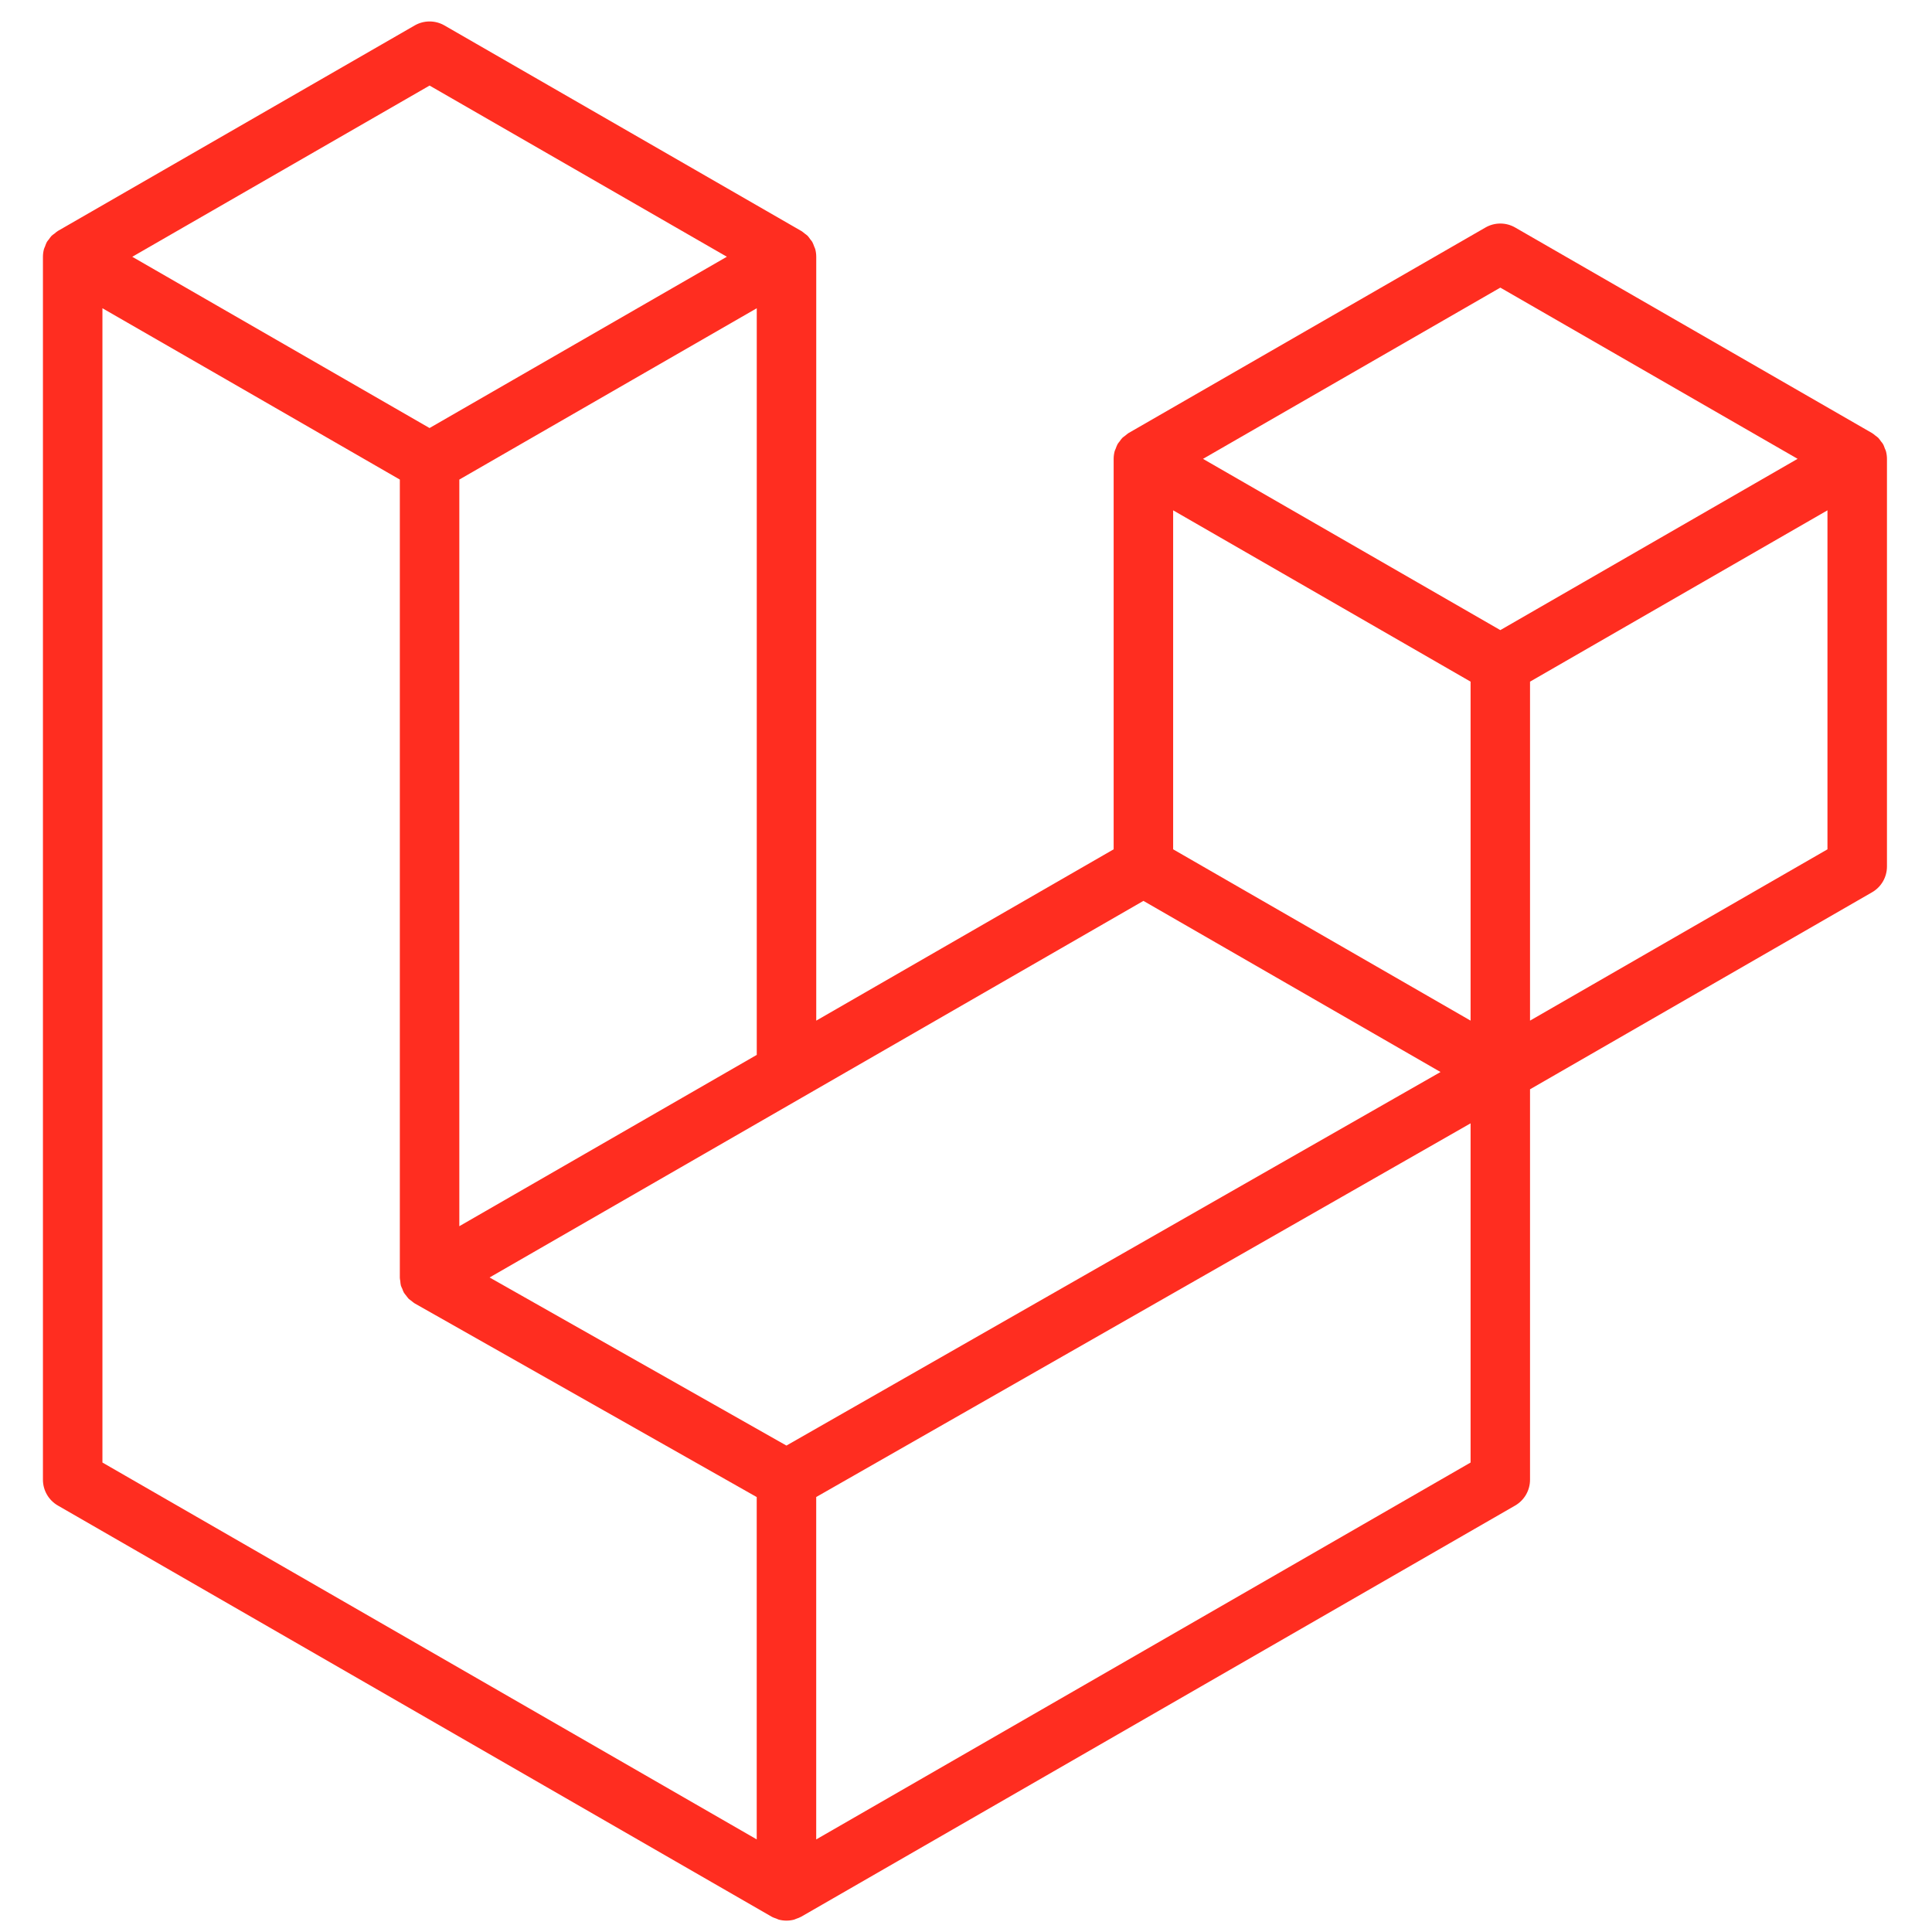
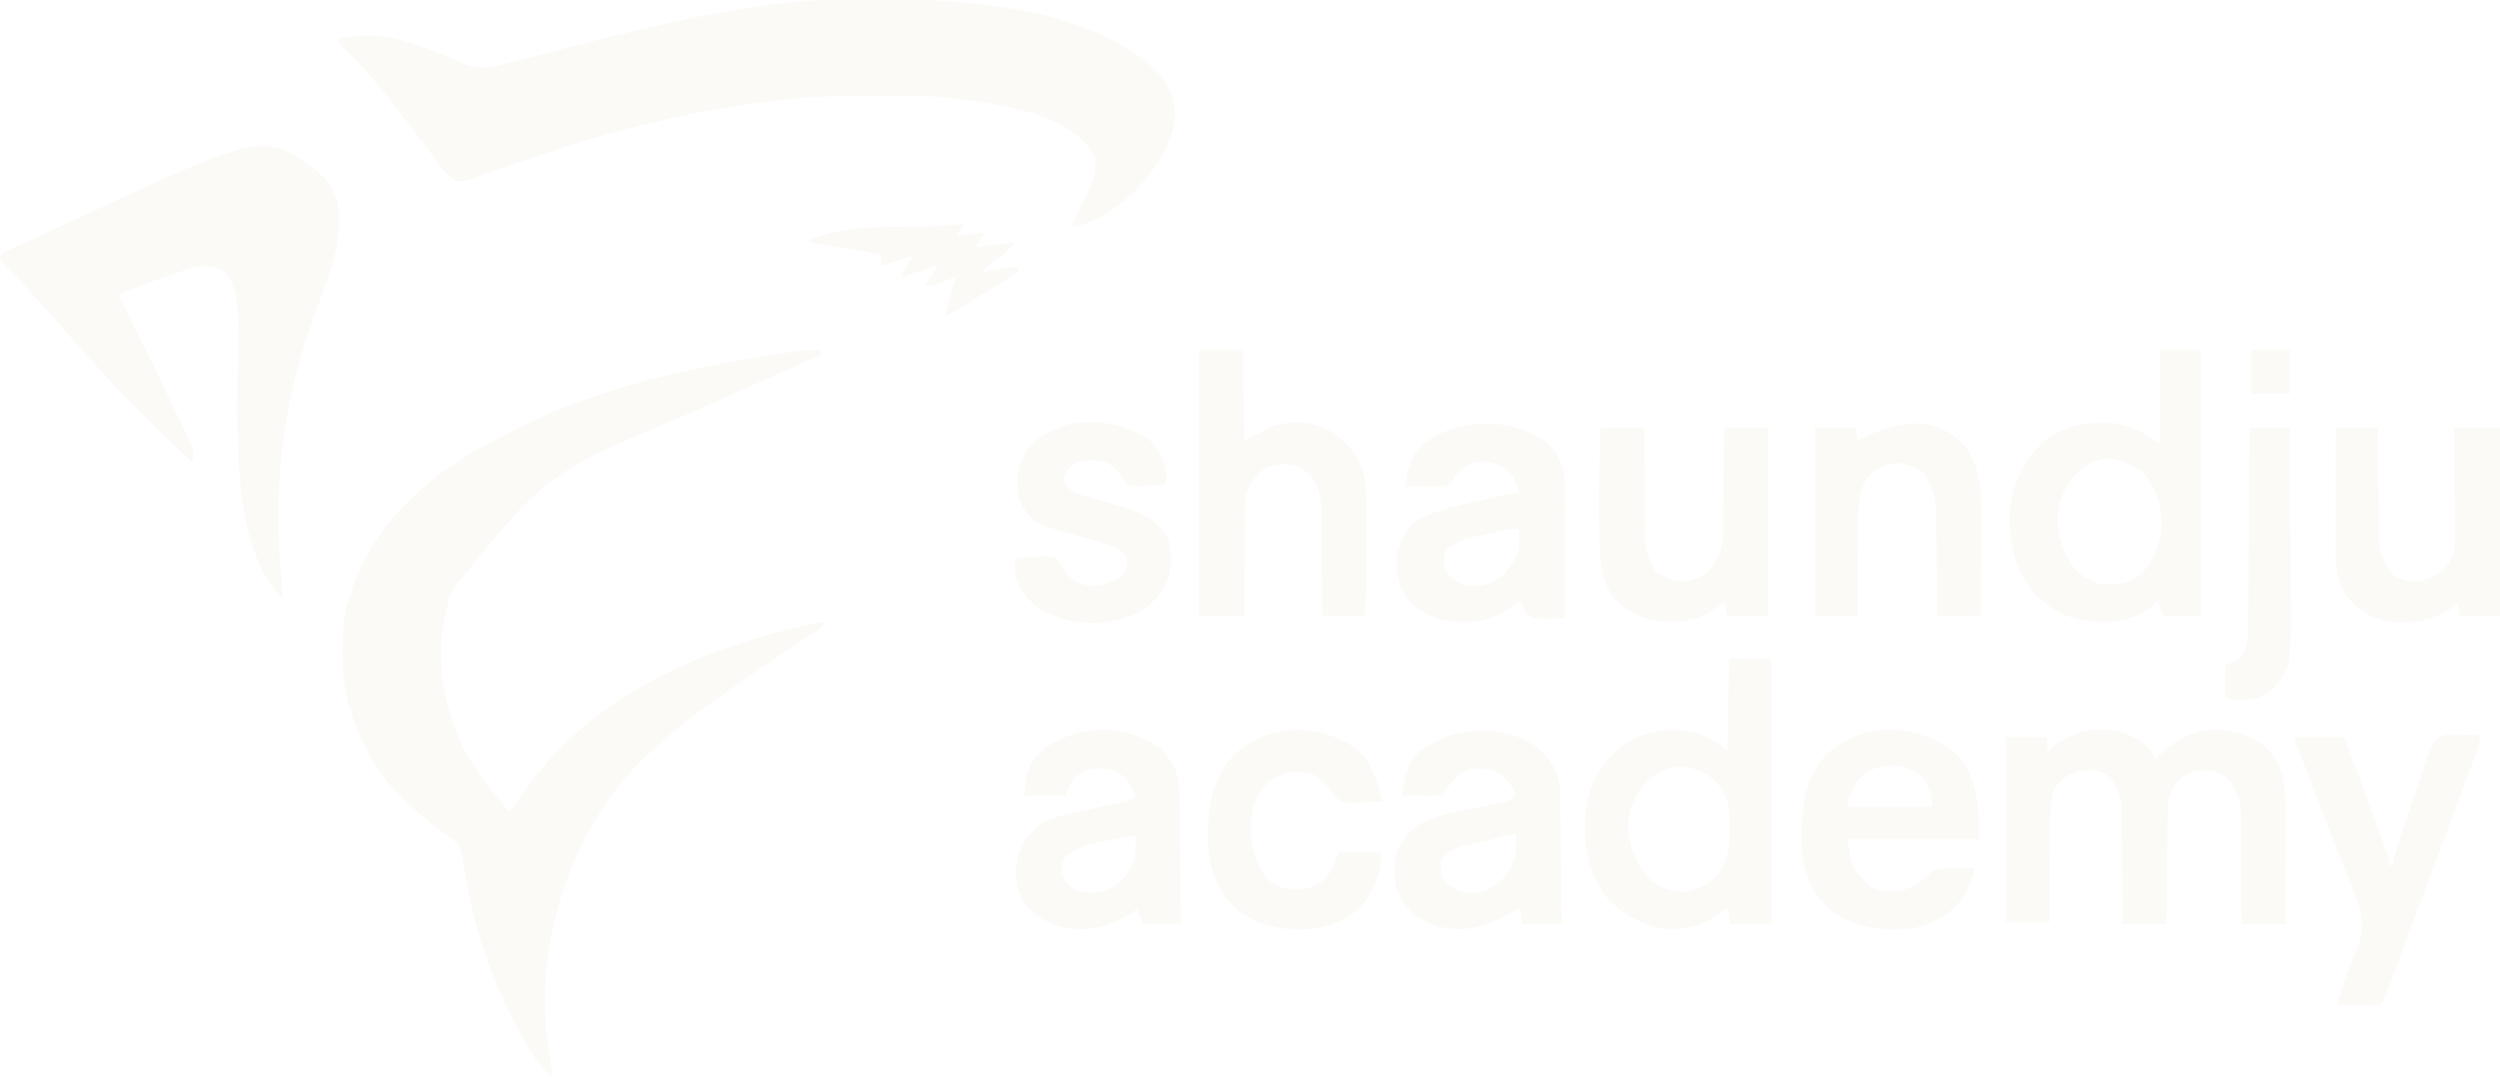
- <svg xmlns="http://www.w3.org/2000/svg" width="166" height="166" viewBox="0 0 166 166" fill="none">
-   <path fill-rule="evenodd" clip-rule="evenodd" d="M162.041 38.759C162.099 38.977 162.129 39.201 162.13 39.426V74.452C162.13 74.902 162.011 75.344 161.786 75.733C161.561 76.122 161.237 76.444 160.847 76.668L131.462 93.594V127.141C131.462 128.054 130.977 128.897 130.186 129.357L68.847 164.683C68.707 164.763 68.554 164.814 68.401 164.868C68.343 164.887 68.289 164.922 68.228 164.938C67.8 165.051 67.349 165.051 66.92 164.938C66.85 164.919 66.786 164.881 66.719 164.855C66.579 164.804 66.432 164.76 66.298 164.683L4.972 129.357C4.583 129.133 4.259 128.81 4.034 128.421C3.808 128.032 3.69 127.591 3.689 127.141L3.689 22.063C3.689 21.834 3.721 21.61 3.779 21.393C3.798 21.32 3.843 21.253 3.868 21.179C3.916 21.045 3.961 20.908 4.031 20.783C4.079 20.7 4.149 20.633 4.206 20.557C4.28 20.454 4.347 20.349 4.433 20.26C4.506 20.186 4.602 20.132 4.685 20.068C4.778 19.992 4.861 19.909 4.966 19.848L35.633 2.185C36.022 1.961 36.462 1.844 36.91 1.844C37.358 1.844 37.798 1.961 38.186 2.185L68.851 19.848H68.857C68.959 19.912 69.045 19.992 69.138 20.065C69.221 20.129 69.313 20.186 69.387 20.257C69.476 20.349 69.54 20.454 69.616 20.557C69.671 20.633 69.744 20.7 69.789 20.783C69.862 20.911 69.904 21.045 69.955 21.179C69.98 21.253 70.025 21.32 70.044 21.396C70.103 21.614 70.133 21.838 70.133 22.063V87.694L95.686 72.974V39.423C95.686 39.2 95.718 38.973 95.775 38.759C95.798 38.683 95.839 38.615 95.865 38.542C95.916 38.408 95.96 38.271 96.031 38.146C96.079 38.063 96.149 37.996 96.203 37.92C96.279 37.818 96.343 37.712 96.433 37.623C96.506 37.549 96.599 37.495 96.681 37.431C96.777 37.355 96.86 37.272 96.962 37.211L127.633 19.548C128.021 19.324 128.461 19.206 128.91 19.206C129.358 19.206 129.798 19.324 130.186 19.548L160.85 37.211C160.959 37.275 161.042 37.355 161.137 37.428C161.217 37.492 161.31 37.549 161.383 37.62C161.473 37.712 161.536 37.818 161.613 37.92C161.67 37.996 161.741 38.063 161.785 38.146C161.859 38.271 161.9 38.408 161.951 38.542C161.98 38.615 162.021 38.683 162.041 38.759ZM157.018 72.974V43.848L146.287 50.028L131.462 58.568V87.694L157.021 72.974H157.018ZM126.354 125.663V96.518L111.771 104.85L70.13 128.626V158.046L126.354 125.663ZM8.801 26.485V125.663L65.018 158.043V128.629L35.649 112L35.64 111.994L35.627 111.988C35.528 111.93 35.445 111.847 35.353 111.777C35.273 111.713 35.18 111.662 35.11 111.592L35.104 111.582C35.021 111.502 34.963 111.403 34.893 111.314C34.829 111.228 34.753 111.154 34.702 111.065L34.699 111.055C34.641 110.96 34.606 110.845 34.565 110.736C34.523 110.64 34.469 110.551 34.443 110.449C34.411 110.328 34.405 110.197 34.392 110.072C34.379 109.976 34.354 109.881 34.354 109.785V109.778V41.205L19.532 32.662L8.801 26.485ZM36.913 7.35L11.364 22.063L36.907 36.777L62.453 22.06L36.907 7.35H36.913ZM50.2 99.174L65.022 90.637V26.485L54.291 32.665L39.466 41.205V105.357L50.2 99.174ZM128.91 24.713L103.363 39.426L128.91 54.14L154.453 39.423L128.91 24.713ZM126.354 58.568L111.529 50.028L100.798 43.848V72.974L115.619 81.511L126.354 87.694V58.568ZM67.571 124.205L105.042 102.803L123.772 92.109L98.245 77.405L68.854 94.334L42.066 109.762L67.571 124.205Z" fill="#FF2D20" />
+ <svg xmlns="http://www.w3.org/2000/svg" version="1.1" width="1537" height="662">
+   <path d="M0 0 C0.33 0.99 0.66 1.98 1 3 C0.501 3.222 0.001 3.443 -0.513 3.672 C-33.436 18.285 -33.436 18.285 -66.312 33 C-70.932 35.076 -75.557 37.136 -80.188 39.188 C-168.314 76.074 -168.314 76.074 -226 148 C-237.205 178.799 -234.082 211.29 -221 241 C-213.502 256.934 -202.252 270.589 -191 284 C-188.287 281.527 -186.472 278.774 -184.5 275.688 C-142.744 212.522 -70.904 182.235 0.95 167.391 C1.626 167.262 2.303 167.133 3 167 C1.747 170.758 0.621 171.155 -2.688 173.25 C-4.316 174.304 -4.316 174.304 -5.977 175.379 C-6.605 175.785 -7.233 176.191 -7.88 176.61 C-12.148 179.409 -16.35 182.306 -20.562 185.188 C-22.488 186.503 -24.414 187.818 -26.34 189.133 C-27.291 189.783 -28.242 190.433 -29.222 191.103 C-31.794 192.859 -34.367 194.614 -36.941 196.367 C-41.635 199.567 -46.321 202.779 -51 206 C-51.822 206.566 -52.645 207.131 -53.492 207.714 C-68.964 218.381 -84.219 229.182 -98 242 C-99.35 243.171 -100.704 244.338 -102.062 245.5 C-141.461 279.993 -164.681 334.273 -168.473 385.938 C-169.538 403.58 -168.857 421.279 -165.408 438.642 C-164.921 441.454 -164.846 444.153 -165 447 C-175.256 437.706 -181.688 425.114 -188 413 C-188.415 412.203 -188.831 411.407 -189.259 410.586 C-204.552 380.836 -214.524 347.962 -219.191 314.869 C-220.12 308.555 -220.12 308.555 -223.172 303.074 C-224.105 302.39 -225.038 301.705 -226 301 C-226.564 300.567 -227.129 300.134 -227.71 299.688 C-229.639 298.218 -231.597 296.796 -233.562 295.375 C-240.848 290.01 -247.484 284.275 -254 278 C-254.641 277.411 -255.281 276.822 -255.941 276.215 C-276.709 256.603 -291.513 225.05 -293.205 196.554 C-293.304 192.783 -293.329 189.022 -293.312 185.25 C-293.311 184.586 -293.309 183.923 -293.307 183.239 C-293.262 173.445 -292.836 164.423 -290 155 C-289.66 153.793 -289.319 152.587 -288.969 151.344 C-275.926 108.69 -242.554 78.514 -204.348 57.93 C-198.603 54.878 -192.813 51.92 -187 49 C-186.254 48.622 -185.509 48.245 -184.74 47.856 C-134.364 22.537 -76.841 10.449 -21.438 2 C-20.746 1.894 -20.054 1.788 -19.341 1.678 C-12.831 0.689 -6.598 -0.108 0 0 Z " fill="#FBFAF6" transform="translate(504,215)" />
+   <path d="M0 0 C2.029 -0.007 4.058 -0.019 6.087 -0.031 C58.456 -0.272 133.658 4.65 174.447 42.368 C175.355 43.172 176.262 43.977 177.197 44.805 C184.749 53.406 188.032 61.063 187.815 72.591 C185.906 92.22 171.097 111.499 156.376 123.85 C146.83 131.487 136.454 137.716 124.447 140.368 C125.712 136.367 127.179 132.629 129.014 128.856 C129.499 127.851 129.984 126.847 130.485 125.811 C130.988 124.778 131.491 123.745 132.01 122.68 C133.013 120.615 134.014 118.548 135.014 116.481 C135.457 115.572 135.9 114.662 136.356 113.725 C139.049 107.91 139.861 101.284 137.647 95.149 C129.435 80.926 111.902 73.153 96.714 68.953 C72.471 62.69 47.382 59.261 22.346 59.165 C21.123 59.158 19.899 59.151 18.639 59.144 C14.7 59.126 10.761 59.119 6.822 59.118 C6.151 59.117 5.48 59.117 4.789 59.116 C-16.473 59.103 -37.443 59.664 -58.553 62.368 C-60.292 62.577 -60.292 62.577 -62.067 62.79 C-109.492 68.543 -156.314 80.183 -201.553 95.368 C-202.321 95.626 -203.09 95.884 -203.882 96.15 C-224.7 103.14 -224.7 103.14 -245.343 110.627 C-248.698 111.752 -251.067 112.038 -254.553 111.368 C-260.91 107.816 -264.914 101.109 -269.086 95.364 C-272.084 91.284 -275.168 87.268 -278.24 83.243 C-278.929 82.34 -279.617 81.438 -280.327 80.508 C-282.4 77.793 -284.476 75.08 -286.553 72.368 C-287.179 71.549 -287.806 70.729 -288.452 69.885 C-298.991 56.128 -309.672 42.835 -322.185 30.808 C-323.676 29.363 -325.119 27.869 -326.553 26.368 C-326.553 25.708 -326.553 25.048 -326.553 24.368 C-302.344 18.151 -281.261 25.934 -259.14 35.4 C-257.593 36.062 -256.044 36.721 -254.494 37.376 C-253.086 37.973 -251.682 38.579 -250.283 39.197 C-240.497 43.363 -233.251 41.962 -223.178 39.317 C-221.864 38.983 -220.55 38.65 -219.235 38.318 C-216.449 37.613 -213.666 36.898 -210.884 36.177 C-206.519 35.045 -202.15 33.933 -197.779 32.825 C-189.366 30.689 -180.959 28.53 -172.553 26.368 C-135.868 16.95 -99.125 8.415 -61.553 3.368 C-60.408 3.204 -59.263 3.04 -58.083 2.872 C-38.791 0.2 -19.441 0.056 0 0 Z " fill="#FBFAF6" transform="translate(534.5526,-0.3679161)" />
+   <path d="M0 0 C7.021 6.346 11.205 15.194 11.711 24.617 C11.735 26.161 11.747 27.706 11.75 29.25 C11.774 29.982 11.799 30.714 11.824 31.469 C11.893 45.189 6.812 58.798 2.288 71.584 C1.475 73.883 0.674 76.187 -0.124 78.491 C-2.21 84.509 -4.316 90.519 -6.461 96.516 C-23.353 144.368 -28.487 196.032 -23.895 246.379 C-23.445 251.376 -23.036 256.375 -22.625 261.375 C-47.844 236.962 -49.985 188.619 -50.673 156.108 C-50.864 141.961 -50.655 127.807 -50.509 113.661 C-50.466 109.406 -50.438 105.152 -50.418 100.897 C-50.403 98.546 -50.37 96.195 -50.336 93.844 C-50.246 82.738 -50.619 70.522 -57.625 61.375 C-63.362 56.809 -68.455 56.625 -75.625 57.375 C-80.589 58.583 -85.377 60.23 -90.188 61.938 C-91.513 62.395 -92.84 62.851 -94.167 63.306 C-104.086 66.733 -113.912 70.4 -123.625 74.375 C-118.653 85.037 -113.536 95.615 -108.25 106.125 C-102.66 117.248 -97.23 128.438 -91.904 139.689 C-90.643 142.336 -89.366 144.974 -88.082 147.609 C-77.075 170.301 -77.075 170.301 -78.039 175.691 C-78.232 176.247 -78.426 176.803 -78.625 177.375 C-89.623 167.375 -100.172 156.939 -110.688 146.438 C-111.371 145.757 -112.054 145.076 -112.758 144.375 C-119.601 137.552 -126.377 130.755 -132.625 123.375 C-134.44 121.358 -136.283 119.368 -138.125 117.375 C-141.768 113.42 -145.36 109.429 -148.883 105.367 C-150.94 103.015 -153.031 100.695 -155.125 98.375 C-157.776 95.438 -160.408 92.489 -163 89.5 C-166.451 85.535 -170.009 81.671 -173.571 77.806 C-176.198 74.95 -178.782 72.067 -181.312 69.125 C-183.706 66.358 -186.209 63.758 -188.812 61.188 C-194.622 55.424 -194.622 55.424 -196.625 52.375 C-195.625 49.375 -195.625 49.375 -193.56 48.127 C-192.64 47.712 -191.721 47.298 -190.773 46.871 C-189.714 46.387 -188.655 45.903 -187.564 45.404 C-186.388 44.879 -185.212 44.354 -184 43.812 C-182.757 43.249 -181.515 42.685 -180.274 42.12 C-178.259 41.203 -176.245 40.287 -174.228 39.376 C-168.811 36.926 -163.42 34.423 -158.035 31.902 C-33.889 -26.137 -33.889 -26.137 0 0 Z " fill="#FBFAF6" transform="translate(196.625,106.625)" />
+   <path d="M0 0 C3.692 3.06 6.62 5.522 7.793 10.359 C8.474 9.658 9.154 8.957 9.855 8.234 C19.943 -1.741 30.193 -7.503 44.605 -7.953 C56.506 -7.711 68.22 -4.137 77.105 3.984 C88.981 16.82 88.092 34.548 87.988 50.91 C87.985 52.663 87.982 54.415 87.98 56.168 C87.972 60.737 87.953 65.305 87.93 69.873 C87.91 74.553 87.901 79.233 87.891 83.912 C87.869 93.061 87.834 102.21 87.793 111.359 C78.883 111.359 69.973 111.359 60.793 111.359 C60.784 109.145 60.774 106.931 60.765 104.649 C60.731 97.297 60.675 89.945 60.609 82.593 C60.57 78.14 60.537 73.686 60.522 69.233 C60.507 64.927 60.472 60.622 60.425 56.317 C60.41 54.682 60.402 53.047 60.401 51.412 C60.588 36.412 60.588 36.412 54.043 23.371 C48.584 18.28 43.071 16.825 35.711 16.984 C30.067 17.71 25.152 19.978 21.129 24.039 C16.733 29.823 15.497 35.836 15.474 43.017 C15.464 43.759 15.454 44.501 15.444 45.266 C15.413 47.701 15.396 50.135 15.379 52.57 C15.36 54.266 15.341 55.961 15.32 57.656 C15.269 62.105 15.229 66.553 15.192 71.002 C15.152 75.547 15.101 80.092 15.051 84.637 C14.954 93.544 14.871 102.452 14.793 111.359 C5.883 111.359 -3.027 111.359 -12.207 111.359 C-12.216 109.044 -12.226 106.728 -12.235 104.342 C-12.269 96.666 -12.325 88.991 -12.391 81.316 C-12.43 76.665 -12.463 72.014 -12.478 67.364 C-12.493 62.87 -12.528 58.377 -12.575 53.883 C-12.59 52.174 -12.598 50.465 -12.599 48.756 C-12.514 34.521 -12.514 34.521 -19.023 22.203 C-19.6 21.76 -20.176 21.316 -20.77 20.859 C-21.638 20.163 -21.638 20.163 -22.523 19.453 C-27.458 16.248 -33.581 16.757 -39.207 17.359 C-45.753 19.451 -50.458 22.618 -54.207 28.359 C-56.075 32.944 -56.511 37.122 -56.526 42.017 C-56.536 42.759 -56.546 43.501 -56.556 44.266 C-56.587 46.701 -56.604 49.135 -56.621 51.57 C-56.64 53.266 -56.659 54.961 -56.68 56.656 C-56.731 61.105 -56.771 65.553 -56.808 70.002 C-56.848 74.547 -56.899 79.092 -56.949 83.637 C-57.046 92.544 -57.129 101.452 -57.207 110.359 C-66.117 110.359 -75.027 110.359 -84.207 110.359 C-84.207 72.739 -84.207 35.119 -84.207 -3.641 C-75.957 -3.641 -67.707 -3.641 -59.207 -3.641 C-58.877 -0.671 -58.547 2.299 -58.207 5.359 C-57.757 4.912 -57.307 4.465 -56.844 4.004 C-41.728 -10.203 -16.973 -12.617 0 0 Z " fill="#FBFAF6" transform="translate(1317.207,456.6406)" />
+   <path d="M0 0 C8.25 0 16.5 0 25 0 C25 54.12 25 108.24 25 164 C17.41 164 9.82 164 2 164 C0.571 160.427 -0.367 157.69 -1 154 C-1.949 154.887 -2.897 155.774 -3.875 156.688 C-12.776 164.293 -23.14 167.399 -34.688 167.312 C-35.471 167.308 -36.254 167.303 -37.061 167.298 C-52.83 166.983 -65.089 161.899 -76.301 150.891 C-89.119 137.163 -92.715 119.266 -92.312 101.117 C-91.509 83.228 -84.079 68.059 -71 56 C-58.886 46.617 -43.954 44.123 -29 45 C-17.7 46.737 -9.22 51.414 0 58 C0 38.86 0 19.72 0 0 Z M-51.738 76.492 C-59.536 85.139 -63.372 95.292 -62.941 107.031 C-62.275 115.918 -59.755 123.421 -55 131 C-54.62 131.614 -54.239 132.227 -53.848 132.859 C-49.954 138.236 -43.204 141.932 -37 144 C-27.936 144.825 -20.491 144.49 -13 139 C-4.805 132.043 -0.738 121.435 0.848 110.984 C1.44 99.371 -1.226 86.91 -8.477 77.594 C-14.746 71.035 -22.21 68.505 -31 67 C-39.627 67 -45.674 70.571 -51.738 76.492 Z " fill="#FBFAF6" transform="translate(1328,215)" />
+   <path d="M0 0 C8.58 0 17.16 0 26 0 C26 53.79 26 107.58 26 163 C17.75 163 9.5 163 1 163 C0.34 159.7 -0.32 156.4 -1 153 C-1.678 153.531 -2.356 154.062 -3.055 154.609 C-14.479 163.28 -24.645 166.918 -39 166 C-53.974 163.844 -67.558 156.31 -76.992 144.508 C-88.045 128.522 -90.529 107.396 -87.352 88.492 C-84.303 73.76 -76.253 60.624 -63.688 52.188 C-50.768 44.453 -37.207 42.136 -22.438 45.125 C-14.317 47.175 -7.658 51.006 -1 56 C-0.67 37.52 -0.34 19.04 0 0 Z M-51 76 C-57.755 83.476 -61.437 92.482 -62.191 102.555 C-61.527 114.507 -56.979 127.568 -48.156 135.699 C-42.047 140.705 -35.017 143.662 -27.031 143.281 C-18.82 142.144 -11.925 138.557 -6.496 132.254 C1.529 120.732 1.136 105.448 0 92 C-1.584 83.355 -5.964 76.494 -13.207 71.469 C-26.818 63.492 -39.7 64.91 -51 76 Z " fill="#FBFAF6" transform="translate(1063,405)" />
+   <path d="M0 0 C8.91 0 17.82 0 27 0 C27.33 18.48 27.66 36.96 28 56 C33.61 53.03 39.22 50.06 45 47 C58.072 43.265 69.422 43.851 81.391 50.285 C92.027 56.779 98.527 66.203 102 78 C102.296 80.62 102.505 83.151 102.617 85.777 C102.655 86.548 102.692 87.319 102.731 88.114 C103.165 98.141 103.149 108.178 103.13 118.214 C103.125 121.561 103.13 124.908 103.137 128.256 C103.14 140.218 102.85 152.067 102 164 C93.42 164 84.84 164 76 164 C75.991 161.846 75.981 159.692 75.972 157.473 C75.938 150.321 75.882 143.168 75.816 136.016 C75.777 131.684 75.745 127.351 75.729 123.019 C75.714 118.83 75.679 114.642 75.632 110.453 C75.617 108.863 75.609 107.273 75.608 105.682 C75.597 95.379 75.336 85.508 68.688 77.062 C67.801 76.382 66.914 75.701 66 75 C65.01 74.237 64.02 73.474 63 72.688 C57.21 69.584 49.787 69.961 43.594 71.66 C36.702 74.722 32.52 80.207 29.65 87.041 C28.585 90.251 28.596 93.315 28.568 96.679 C28.557 97.412 28.547 98.145 28.537 98.899 C28.507 101.296 28.497 103.693 28.488 106.09 C28.471 107.761 28.453 109.433 28.434 111.104 C28.387 115.485 28.357 119.867 28.33 124.248 C28.301 128.726 28.254 133.204 28.209 137.682 C28.123 146.454 28.057 155.227 28 164 C18.76 164 9.52 164 0 164 C0 109.88 0 55.76 0 0 Z " fill="#FBFAF6" transform="translate(737,215)" />
+   <path d="M0 0 C6.775 5.252 9.99 12.058 11.59 20.326 C12.549 27.912 12.252 35.601 12.207 43.234 C12.203 45.126 12.2 47.017 12.198 48.909 C12.191 53.857 12.171 58.805 12.149 63.753 C12.128 68.815 12.119 73.876 12.109 78.938 C12.088 88.846 12.054 98.755 12.012 108.664 C8.949 108.745 5.888 108.805 2.824 108.852 C1.96 108.877 1.096 108.902 0.205 108.928 C-4.681 108.984 -8.049 108.914 -11.988 105.664 C-13.445 103.064 -14.094 100.535 -14.988 97.664 C-15.45 98.039 -15.911 98.414 -16.387 98.801 C-26.776 106.952 -37.148 111.07 -50.363 110.977 C-51.201 110.971 -52.039 110.965 -52.902 110.959 C-64.909 110.724 -75.281 106.776 -83.863 98.102 C-89.48 91.157 -91.685 81.822 -91.242 73 C-90.228 63.667 -87.374 56.867 -80.801 50.039 C-76.883 46.893 -72.726 45.29 -68 43.758 C-67.217 43.501 -66.433 43.244 -65.626 42.979 C-56.221 39.982 -46.627 37.879 -36.988 35.789 C-35.16 35.384 -33.332 34.977 -31.504 34.57 C-29.77 34.187 -28.035 33.804 -26.301 33.422 C-25.493 33.244 -24.684 33.066 -23.852 32.882 C-18.226 31.664 -18.226 31.664 -15.988 31.664 C-18.087 24.616 -19.584 19.605 -25.988 15.664 C-32.861 12.104 -39.36 11.515 -46.738 13.852 C-51.148 16.311 -54.01 18.982 -56.551 23.352 C-58.218 26.033 -59.081 26.549 -61.988 27.664 C-64.646 27.891 -64.646 27.891 -67.629 27.859 C-68.699 27.853 -69.769 27.846 -70.871 27.84 C-71.982 27.823 -73.093 27.806 -74.238 27.789 C-75.365 27.78 -76.492 27.771 -77.652 27.762 C-80.431 27.738 -83.21 27.705 -85.988 27.664 C-84.622 16.673 -82.337 7.412 -73.344 0.258 C-51.562 -14.48 -21.957 -14.753 0 0 Z M-33.095 56.435 C-35.215 56.909 -37.338 57.367 -39.461 57.824 C-51.334 60.152 -51.334 60.152 -60.988 66.914 C-62.32 70.575 -62.655 73.852 -61.988 77.664 C-59.566 82.509 -56.651 84.985 -51.988 87.664 C-44.965 90.005 -38.059 89.038 -31.379 86.055 C-23.316 81.365 -18.87 74.311 -15.988 65.664 C-15.919 63.603 -15.904 61.539 -15.926 59.477 C-15.935 58.39 -15.944 57.303 -15.953 56.184 C-15.965 55.352 -15.976 54.521 -15.988 53.664 C-21.856 53.664 -27.397 55.154 -33.095 56.435 Z " fill="#FBFAF6" transform="translate(949.9883,271.3359)" />
+   <path d="M0 0 C8.299 6.602 12.954 14.407 14.406 24.914 C14.52 27.719 14.59 30.501 14.612 33.306 C14.621 34.126 14.631 34.947 14.642 35.792 C14.673 38.486 14.698 41.18 14.723 43.875 C14.743 45.75 14.764 47.624 14.786 49.499 C14.841 54.421 14.89 59.343 14.938 64.265 C14.989 69.293 15.044 74.32 15.1 79.348 C15.207 89.203 15.308 99.059 15.406 108.914 C7.486 108.914 -0.434 108.914 -8.594 108.914 C-9.254 105.614 -9.914 102.314 -10.594 98.914 C-11.827 99.711 -11.827 99.711 -13.086 100.523 C-28.033 110.036 -41.452 114.461 -59.406 110.727 C-70.479 107.811 -77.849 102.466 -83.98 92.707 C-87.957 84.517 -88.065 73.863 -85.898 65.102 C-84.972 62.86 -83.919 60.943 -82.594 58.914 C-82.181 58.221 -81.769 57.527 -81.344 56.812 C-73.753 45.297 -60.018 42.203 -47.267 39.513 C-43.547 38.753 -39.821 38.016 -36.094 37.289 C-33.807 36.841 -31.52 36.39 -29.234 35.934 C-27.827 35.653 -26.42 35.376 -25.011 35.105 C-21.358 34.378 -17.951 33.549 -14.594 31.914 C-13.509 30.069 -13.509 30.069 -13.594 27.914 C-15.911 21.844 -20.193 18.215 -25.594 14.914 C-31.538 12.933 -38.929 12.796 -44.781 15.227 C-49.457 17.913 -52.496 22.322 -55.711 26.551 C-57.594 28.914 -57.594 28.914 -59.594 29.914 C-61.334 29.999 -63.078 30.021 -64.82 30.012 C-65.852 30.008 -66.883 30.005 -67.945 30.002 C-69.566 29.989 -69.566 29.989 -71.219 29.977 C-72.851 29.97 -72.851 29.97 -74.516 29.963 C-77.208 29.951 -79.901 29.935 -82.594 29.914 C-81.376 19.401 -79.604 10.415 -71.594 2.914 C-51.519 -12.739 -21.187 -14.644 0 0 Z M-27.756 57.112 C-29.343 57.477 -30.93 57.838 -32.519 58.194 C-34.818 58.711 -37.114 59.241 -39.41 59.773 C-40.109 59.928 -40.809 60.082 -41.529 60.241 C-47.441 61.637 -53.534 63.532 -57.594 68.227 C-59.455 73.23 -59.093 76.686 -57.094 81.602 C-53.993 86.426 -49.606 88.211 -44.168 89.48 C-36.725 90.58 -31.052 89.432 -24.949 84.988 C-18.601 79.607 -14.195 74.267 -12.594 65.914 C-12.526 63.832 -12.509 61.747 -12.531 59.664 C-12.54 58.586 -12.549 57.509 -12.559 56.398 C-12.57 55.579 -12.582 54.759 -12.594 53.914 C-17.471 53.914 -23.001 56.013 -27.756 57.112 Z " fill="#FBFAF6" transform="translate(944.5938,459.0859)" />
+   <path d="M0 0 C6.593 5.986 10.58 13.21 12 22 C12.116 24.828 12.185 27.634 12.205 30.462 C12.215 31.302 12.225 32.141 12.235 33.006 C12.267 35.771 12.292 38.536 12.316 41.301 C12.337 43.222 12.358 45.143 12.379 47.064 C12.434 52.112 12.484 57.161 12.532 62.21 C12.583 67.364 12.638 72.519 12.693 77.674 C12.801 87.783 12.902 97.891 13 108 C5.41 108 -2.18 108 -10 108 C-11.32 105.03 -12.64 102.06 -14 99 C-14.678 99.459 -15.356 99.918 -16.055 100.391 C-29.575 109.304 -42.61 113.242 -58.777 110.316 C-69.364 107.546 -77.634 103.048 -84 94 C-88.761 85.791 -89.114 76.825 -87.352 67.609 C-85.345 60.236 -82.629 55.167 -77 50 C-76.216 49.258 -75.433 48.515 -74.625 47.75 C-67.079 42.719 -58.843 40.824 -50.062 39 C-48.879 38.744 -47.696 38.489 -46.477 38.225 C-41.103 37.066 -35.723 35.942 -30.34 34.832 C-29.097 34.57 -29.097 34.57 -27.83 34.303 C-26.32 33.985 -24.808 33.677 -23.293 33.381 C-19.706 32.625 -17.245 32.019 -15 29 C-17.929 22.049 -20.39 17.795 -27 14 C-33.389 11.87 -41.4 11.804 -47.562 14.688 C-53.523 18.269 -55.246 22.575 -58 29 C-66.25 29 -74.5 29 -83 29 C-83 17.721 -81.036 10.145 -73 2 C-53.016 -14.877 -20.835 -15.635 0 0 Z M-30.177 56.344 C-32.161 56.745 -34.148 57.13 -36.135 57.516 C-48.118 59.899 -48.118 59.899 -58 66.75 C-60.662 71.076 -60.637 72.984 -60 78 C-58.213 82.138 -55.774 84.568 -52 87 C-44.038 89.787 -37.502 89.368 -29.812 85.875 C-22.074 81.652 -18.461 76.221 -15.68 67.934 C-14.599 63.27 -14.669 58.754 -15 54 C-20.152 54 -25.142 55.319 -30.177 56.344 Z " fill="#FBFAF6" transform="translate(713,460)" />
+   <path d="M0 0 C10.639 8.548 15.12 21.418 16.675 34.588 C17.421 41.614 17.691 48.301 17.691 55.41 C-9.039 55.41 -35.769 55.41 -63.309 55.41 C-61.264 71.849 -61.264 71.849 -51.242 83.004 C-45.624 87.09 -38.77 87.808 -31.941 87.199 C-23.801 85.706 -17.867 81.218 -11.949 75.645 C-8.738 73.228 -5.225 73.289 -1.324 73.312 C-0.39 73.316 0.545 73.319 1.508 73.322 C2.476 73.331 3.444 73.339 4.441 73.348 C5.425 73.352 6.409 73.357 7.422 73.361 C9.845 73.373 12.268 73.39 14.691 73.41 C12.951 81.186 10.716 87.167 5.691 93.41 C4.862 94.445 4.862 94.445 4.016 95.5 C-4.077 104.529 -16.073 109.682 -28.064 110.627 C-46.479 111.377 -60.616 109.779 -75.336 97.754 C-85.278 88.53 -90.734 74.893 -91.47 61.473 C-91.758 40.414 -91.877 19.408 -76.238 3.145 C-54.511 -16.383 -23.72 -16.335 0 0 Z M-57.309 19.41 C-60.668 24.748 -62.262 29.133 -63.309 35.41 C-46.149 35.41 -28.989 35.41 -11.309 35.41 C-12.34 25.099 -13.481 20.416 -21.246 13.973 C-33.481 7.73 -48.064 8.636 -57.309 19.41 Z " fill="#FBFAF6" transform="translate(1199.309,460.5898)" />
+   <path d="M0 0 C1.605 0.015 1.605 0.015 3.242 0.029 C4.353 0.054 5.465 0.08 6.609 0.105 C8.299 0.126 8.299 0.126 10.023 0.146 C12.803 0.182 15.581 0.231 18.359 0.293 C17.726 5.069 16.392 9.385 14.719 13.879 C14.308 15.001 14.308 15.001 13.888 16.147 C12.967 18.656 12.039 21.162 11.109 23.668 C10.445 25.471 9.781 27.275 9.117 29.079 C2.119 48.058 -5.004 66.991 -12.121 85.925 C-15.861 95.875 -19.591 105.829 -23.293 115.793 C-23.656 116.77 -24.019 117.746 -24.393 118.753 C-26.065 123.257 -27.736 127.763 -29.404 132.269 C-31.138 136.948 -32.883 141.623 -34.641 146.293 C-34.955 147.13 -35.27 147.966 -35.594 148.828 C-36.543 151.342 -37.5 153.853 -38.461 156.363 C-38.751 157.132 -39.04 157.9 -39.339 158.691 C-41.41 164.063 -41.41 164.063 -43.641 166.293 C-46.254 166.52 -46.254 166.52 -49.523 166.488 C-50.69 166.482 -51.857 166.475 -53.059 166.469 C-54.282 166.452 -55.505 166.435 -56.766 166.418 C-57.997 166.409 -59.228 166.4 -60.496 166.391 C-63.544 166.367 -66.592 166.334 -69.641 166.293 C-68.09 159.829 -66.095 153.622 -63.723 147.422 C-63.459 146.728 -63.196 146.033 -62.924 145.318 C-61.829 142.438 -60.73 139.56 -59.603 136.693 C-58.77 134.568 -57.964 132.434 -57.16 130.297 C-56.907 129.671 -56.654 129.046 -56.393 128.402 C-52.521 117.917 -54.678 108.423 -58.785 98.41 C-59.223 97.296 -59.66 96.182 -60.11 95.034 C-61.54 91.405 -62.997 87.787 -64.453 84.168 C-65.452 81.649 -66.445 79.127 -67.436 76.605 C-68.963 72.724 -70.492 68.843 -72.03 64.966 C-76.88 52.738 -81.593 40.46 -86.26 28.161 C-87.502 24.892 -88.75 21.624 -89.999 18.357 C-90.752 16.379 -91.505 14.4 -92.258 12.422 C-92.604 11.519 -92.949 10.617 -93.306 9.687 C-93.616 8.868 -93.926 8.049 -94.246 7.205 C-94.517 6.493 -94.788 5.782 -95.067 5.048 C-95.641 3.293 -95.641 3.293 -95.641 1.293 C-85.741 1.293 -75.841 1.293 -65.641 1.293 C-59.147 18.212 -52.807 35.177 -46.619 52.21 C-45.841 54.351 -45.061 56.491 -44.28 58.63 C-43.173 61.664 -42.072 64.701 -40.973 67.738 C-40.636 68.659 -40.299 69.58 -39.951 70.528 C-39.646 71.376 -39.341 72.224 -39.027 73.098 C-38.758 73.839 -38.489 74.58 -38.212 75.343 C-37.641 77.293 -37.641 77.293 -37.641 80.293 C-36.981 80.293 -36.321 80.293 -35.641 80.293 C-35.407 79.101 -35.174 77.91 -34.933 76.682 C-33.44 69.986 -31.167 63.548 -28.957 57.062 C-28.496 55.7 -28.035 54.337 -27.575 52.974 C-26.614 50.133 -25.649 47.293 -24.682 44.454 C-23.448 40.829 -22.222 37.2 -20.998 33.571 C-20.049 30.762 -19.097 27.954 -18.143 25.147 C-17.689 23.81 -17.237 22.472 -16.786 21.134 C-16.154 19.262 -15.516 17.393 -14.877 15.523 C-14.517 14.462 -14.156 13.401 -13.785 12.308 C-10.876 4.644 -8.775 -0.14 0 0 Z " fill="#FBFAF6" transform="translate(1506.641,451.707)" />
+   <path d="M0 0 C8.91 0 17.82 0 27 0 C27.009 2.25 27.019 4.5 27.028 6.818 C27.062 14.282 27.118 21.746 27.184 29.209 C27.223 33.731 27.256 38.253 27.271 42.775 C27.286 47.145 27.321 51.515 27.368 55.885 C27.383 57.546 27.391 59.207 27.392 60.868 C27.229 75.083 27.229 75.083 33.305 87.595 C38.055 92.009 44.054 94.104 50.438 94.438 C56.828 94.195 61.979 91.707 66.812 87.625 C72.884 80.339 75.218 74.114 75.319 64.596 C75.329 63.893 75.339 63.189 75.349 62.465 C75.38 60.165 75.397 57.866 75.414 55.566 C75.433 53.962 75.452 52.358 75.473 50.754 C75.524 46.55 75.564 42.347 75.601 38.143 C75.641 33.846 75.692 29.549 75.742 25.252 C75.839 16.835 75.922 8.417 76 0 C84.91 0 93.82 0 103 0 C103 38.28 103 76.56 103 116 C94.75 116 86.5 116 78 116 C77.01 111.545 77.01 111.545 76 107 C75.182 107.688 75.182 107.688 74.348 108.391 C62.642 117.915 51.901 119.953 37 119 C25.101 117.47 14.472 112.645 7 103 C-0.333 91.259 -0.422 79.023 -0.688 65.625 C-0.708 64.746 -0.728 63.867 -0.749 62.961 C-1.224 41.96 -0.669 20.991 0 0 Z " fill="#FBFAF6" transform="translate(984,263)" />
+   <path d="M0 0 C8.58 0 17.16 0 26 0 C26.015 2.225 26.029 4.45 26.044 6.742 C26.095 14.118 26.161 21.494 26.236 28.87 C26.28 33.339 26.32 37.808 26.346 42.278 C26.373 46.596 26.413 50.914 26.463 55.232 C26.48 56.875 26.491 58.517 26.498 60.159 C26.488 76.1 26.488 76.1 34.344 89.559 C39.11 93.707 44.271 94.556 50.375 94.352 C57.55 93.391 63.362 90.622 68 85 C68.835 84.072 68.835 84.072 69.688 83.125 C72.893 77.935 73.247 72.375 73.227 66.412 C73.227 65.69 73.228 64.967 73.228 64.222 C73.227 61.858 73.211 59.493 73.195 57.129 C73.192 55.48 73.189 53.831 73.187 52.182 C73.179 47.86 73.16 43.538 73.137 39.216 C73.117 34.798 73.108 30.381 73.098 25.963 C73.076 17.309 73.041 8.654 73 0 C82.24 0 91.48 0 101 0 C101 38.28 101 76.56 101 116 C92.75 116 84.5 116 76 116 C75.505 112.04 75.505 112.04 75 108 C74.429 108.459 73.858 108.918 73.27 109.391 C60.732 118.878 47.308 120.523 32 119 C20.6 116.839 11.595 110.508 5 101 C1.268 93.491 -0.151 86.903 -0.114 78.56 C-0.114 77.71 -0.114 76.861 -0.114 75.986 C-0.113 73.184 -0.105 70.381 -0.098 67.578 C-0.096 65.633 -0.094 63.688 -0.093 61.744 C-0.09 56.628 -0.08 51.511 -0.069 46.395 C-0.058 41.174 -0.054 35.952 -0.049 30.73 C-0.038 20.487 -0.021 10.243 0 0 Z " fill="#FBFAF6" transform="translate(1436,263)" />
+   <path d="M0 0 C12.202 12.097 13.893 27.069 14.04 43.406 C14.047 46.453 14.029 49.5 14.008 52.547 C14.004 54.183 14.001 55.819 13.999 57.456 C13.992 61.703 13.972 65.951 13.95 70.199 C13.929 74.557 13.92 78.915 13.91 83.273 C13.889 91.781 13.854 100.289 13.812 108.797 C4.902 108.797 -4.008 108.797 -13.188 108.797 C-13.217 105.641 -13.217 105.641 -13.248 102.422 C-13.315 95.445 -13.392 88.468 -13.475 81.491 C-13.525 77.264 -13.571 73.037 -13.609 68.81 C-13.646 64.725 -13.693 60.641 -13.746 56.556 C-13.764 55.003 -13.779 53.45 -13.791 51.897 C-13.797 35.271 -13.797 35.271 -21.188 20.797 C-26.162 16.687 -31.142 15.142 -37.5 14.422 C-45.617 15.247 -51.368 18.173 -56.715 24.309 C-62.015 33.264 -61.66 42.604 -61.699 52.645 C-61.716 54.268 -61.734 55.892 -61.754 57.516 C-61.801 61.762 -61.831 66.008 -61.857 70.255 C-61.887 74.599 -61.933 78.943 -61.979 83.287 C-62.064 91.79 -62.13 100.293 -62.188 108.797 C-70.767 108.797 -79.347 108.797 -88.188 108.797 C-88.188 70.517 -88.188 32.237 -88.188 -7.203 C-79.938 -7.203 -71.688 -7.203 -63.188 -7.203 C-62.858 -4.563 -62.528 -1.923 -62.188 0.797 C-61.67 0.535 -61.152 0.273 -60.618 0.002 C-40.32 -10.184 -19.613 -15.854 0 0 Z " fill="#FBFAF6" transform="translate(1204.188,270.2031)" />
+   <path d="M0 0 C7.273 6.19 10.112 13.403 10.984 22.766 C11 25 11 25 10 28 C6.293 28.263 2.588 28.422 -1.125 28.562 C-2.172 28.638 -3.218 28.713 -4.297 28.791 C-7.43 28.88 -9.975 28.839 -13 28 C-15.106 25.89 -16.357 23.897 -17.696 21.242 C-20.326 16.72 -25.188 14.604 -30 13 C-36.083 12.376 -41.625 12.948 -47 16 C-49.451 18.388 -50.705 20.324 -52.062 23.438 C-51.985 26.633 -50.814 28.162 -48.746 30.531 C-45.293 33.436 -41.025 34.362 -36.75 35.562 C-35.288 36.002 -35.288 36.002 -33.796 36.451 C-29.266 37.805 -24.716 39.083 -20.16 40.344 C-7.669 43.821 3.547 47.674 11 59 C15.557 68.791 14.668 77.83 11.316 87.852 C7.271 97.526 -0.282 103.762 -9.594 108.25 C-25.781 114.725 -43.895 114.543 -60 108 C-69.384 103.628 -76.606 97.235 -80.5 87.5 C-82.237 82.65 -82.151 78.083 -82 73 C-77.981 72.708 -73.964 72.532 -69.938 72.375 C-68.804 72.291 -67.67 72.207 -66.502 72.121 C-63.072 72.021 -60.31 72.075 -57 73 C-53.898 75.968 -52.079 79.285 -50 83 C-45.581 87.907 -40.788 89.716 -34.312 90.375 C-27.578 90.181 -21.241 87.658 -15.875 83.688 C-13.52 80.312 -13 78.108 -13 74 C-14.537 69.593 -17.154 68.093 -21.246 66.113 C-28.258 63.279 -35.721 61.505 -43.008 59.505 C-69.885 52.089 -69.885 52.089 -77 42 C-81.132 34.435 -81.072 25.351 -79.414 17.074 C-76.791 8.566 -71.608 1.976 -64.133 -2.852 C-61.138 -4.431 -58.151 -5.763 -55 -7 C-54.149 -7.339 -53.298 -7.678 -52.422 -8.027 C-34.82 -13.886 -15.366 -9.551 0 0 Z " fill="#FBFAF6" transform="translate(706,270)" />
+   <path d="M0 0 C9.248 8.439 12.6 20.439 15.555 32.188 C11.493 32.333 7.431 32.422 3.367 32.5 C2.217 32.542 1.066 32.584 -0.119 32.627 C-8.67 32.751 -8.67 32.751 -12.473 29.988 C-13.124 29.064 -13.775 28.14 -14.445 27.188 C-15.175 26.339 -15.905 25.491 -16.656 24.617 C-17.37 23.774 -18.085 22.931 -18.82 22.062 C-23.345 17.078 -26.585 14.574 -33.453 13.887 C-42.15 13.534 -48.43 14.902 -55.195 20.438 C-56.309 21.799 -56.309 21.799 -57.445 23.188 C-57.876 23.694 -58.306 24.201 -58.75 24.723 C-65.291 33.527 -66.244 46.59 -65.016 57.16 C-63.32 66.16 -59.803 76.033 -52.34 81.82 C-44.893 86.307 -38.3 86.929 -29.902 84.969 C-23.263 82.858 -19.081 79.521 -15.551 73.543 C-13.973 70.182 -12.749 66.664 -11.445 63.188 C-2.865 63.188 5.715 63.188 14.555 63.188 C14.555 74.693 12.12 82.767 5.555 92.188 C5.102 92.837 4.65 93.487 4.184 94.156 C-3.014 103.454 -15.145 108.19 -26.445 110.188 C-44.741 111.548 -60.472 109.495 -75.07 97.625 C-85.321 88.072 -90.795 73.586 -91.586 59.724 C-92.284 39.642 -90.768 20.918 -77.258 4.875 C-56.997 -16.198 -23.067 -17.097 0 0 Z " fill="#FBFAF6" transform="translate(834.4453,460.8125)" />
+   <path d="M0 0 C8.25 0 16.5 0 25 0 C25.068 16.821 25.123 33.642 25.155 50.464 C25.171 58.276 25.192 66.087 25.226 73.899 C25.256 80.715 25.276 87.53 25.282 94.345 C25.286 97.948 25.295 101.551 25.317 105.153 C25.559 146.332 25.559 146.332 15.688 159.375 C9.434 165.483 3.532 167.143 -5.062 167.125 C-6.291 167.128 -7.519 167.13 -8.785 167.133 C-12 167 -12 167 -15 166 C-15 159.4 -15 152.8 -15 146 C-10.545 144.02 -10.545 144.02 -6 142 C-1.875 136.328 -0.888 131.329 -0.842 124.463 C-0.832 123.363 -0.822 122.262 -0.812 121.128 C-0.806 119.93 -0.801 118.733 -0.795 117.499 C-0.785 116.23 -0.775 114.961 -0.765 113.654 C-0.738 110.184 -0.717 106.713 -0.697 103.242 C-0.675 99.612 -0.647 95.982 -0.621 92.352 C-0.571 85.481 -0.526 78.611 -0.483 71.74 C-0.433 63.917 -0.378 56.093 -0.323 48.27 C-0.209 32.18 -0.103 16.09 0 0 Z " fill="#FBFAF6" transform="translate(1383,263)" />
+   <path d="M0 0 C-1.522 2.629 -2.844 4.844 -5 7 C3.91 6.01 3.91 6.01 13 5 C7.125 12.875 7.125 12.875 6 14 C18.375 12.515 18.375 12.515 31 11 C27.664 15.17 25.279 17.48 21.062 20.5 C16.986 23.428 13.454 26.386 10 30 C11.031 29.711 12.062 29.422 13.125 29.125 C19.323 27.559 25.671 26.836 32 26 C32.33 26.99 32.66 27.98 33 29 C31.837 29.734 30.674 30.469 29.512 31.203 C28.751 31.683 27.991 32.164 27.208 32.658 C25.512 33.729 23.816 34.8 22.121 35.871 C17.641 38.7 13.161 41.53 8.684 44.363 C7.835 44.9 6.987 45.436 6.113 45.989 C4.486 47.018 2.859 48.047 1.233 49.077 C-0.842 50.389 -2.92 51.695 -5 53 C-5.962 53.607 -6.923 54.214 -7.914 54.84 C-10 56 -10 56 -12 56 C-9.867 47.935 -7.493 39.961 -5 32 C-6.12 32.445 -7.24 32.889 -8.395 33.348 C-9.867 33.92 -11.34 34.491 -12.812 35.062 C-13.55 35.357 -14.288 35.652 -15.049 35.955 C-20.66 38.113 -20.66 38.113 -24 37 C-21.36 33.04 -18.72 29.08 -16 25 C-22.358 26.843 -28.561 28.883 -34.75 31.23 C-37 32 -37 32 -39 32 C-37.532 28.893 -35.8 26.095 -33.875 23.25 C-33.336 22.451 -32.797 21.652 -32.242 20.828 C-31.832 20.225 -31.422 19.622 -31 19 C-31.565 19.182 -32.13 19.364 -32.712 19.551 C-35.266 20.37 -37.82 21.185 -40.375 22 C-41.264 22.286 -42.154 22.572 -43.07 22.867 C-43.921 23.138 -44.772 23.409 -45.648 23.688 C-46.434 23.939 -47.219 24.19 -48.029 24.449 C-50 25 -50 25 -52 25 C-51.67 23.02 -51.34 21.04 -51 19 C-56.601 17.528 -62.157 16.392 -67.875 15.492 C-69.09 15.297 -69.09 15.297 -70.329 15.097 C-72.886 14.687 -75.443 14.281 -78 13.875 C-79.746 13.595 -81.492 13.315 -83.238 13.035 C-87.492 12.353 -91.746 11.675 -96 11 C-95 9 -95 9 -93.01 8.238 C-92.151 8.004 -91.291 7.769 -90.406 7.527 C-89.457 7.268 -88.509 7.008 -87.531 6.74 C-86.531 6.475 -85.531 6.21 -84.5 5.938 C-83.531 5.669 -82.561 5.4 -81.562 5.123 C-71.739 2.476 -62.36 1.85 -52.211 1.719 C-51.108 1.7 -50.006 1.682 -48.87 1.663 C-44.188 1.585 -39.505 1.517 -34.823 1.448 C-31.39 1.396 -27.957 1.339 -24.523 1.281 C-23.472 1.268 -22.421 1.254 -21.338 1.24 C-14.182 1.119 -7.127 -0.174 0 0 Z " fill="#FBFAF6" transform="translate(593,138)" />
+   <path d="M0 0 C7.92 0 15.84 0 24 0 C24 8.91 24 17.82 24 27 C16.08 27 8.16 27 0 27 C0 18.09 0 9.18 0 0 Z " fill="#FBFAF7" transform="translate(1384,215)" />
</svg>
